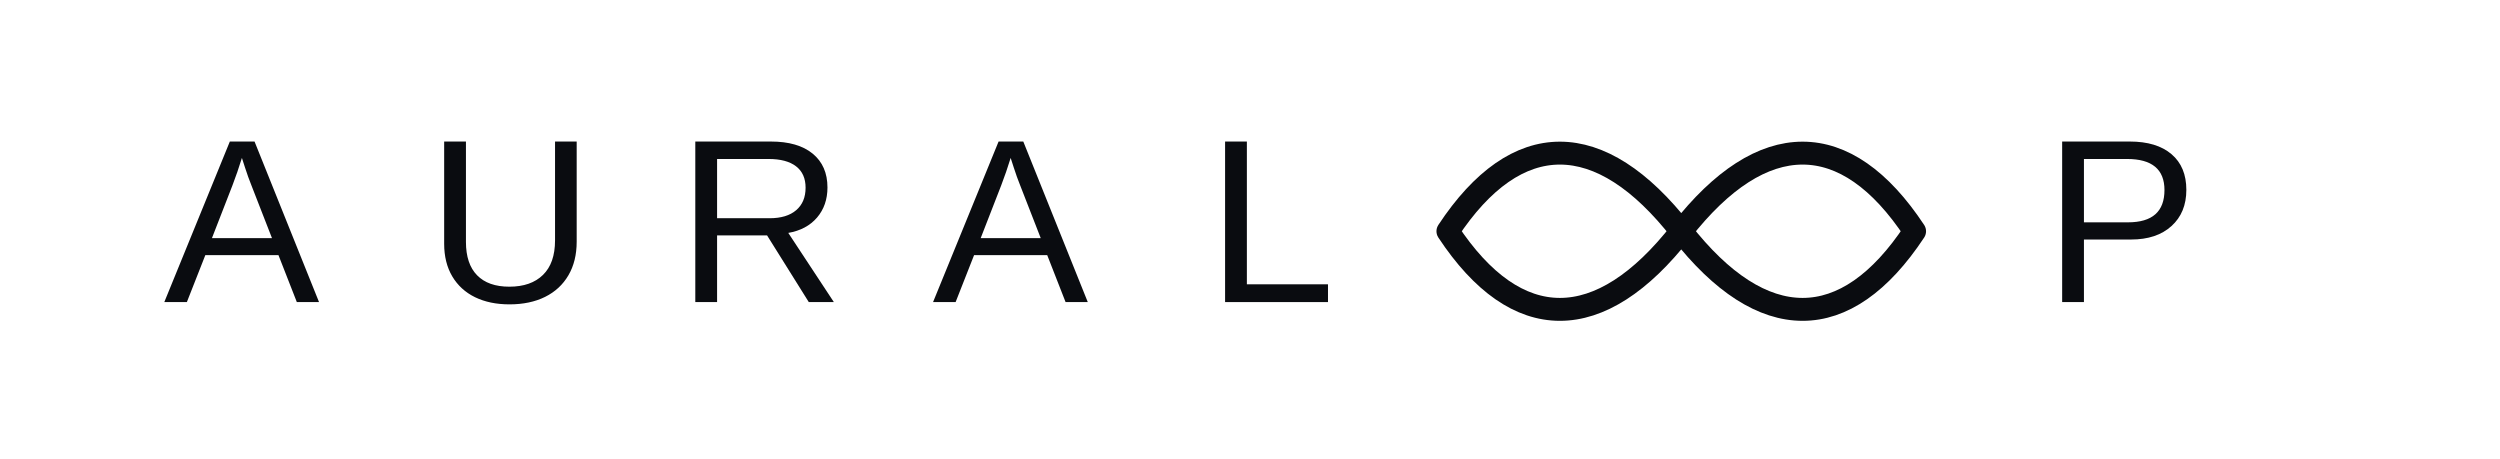
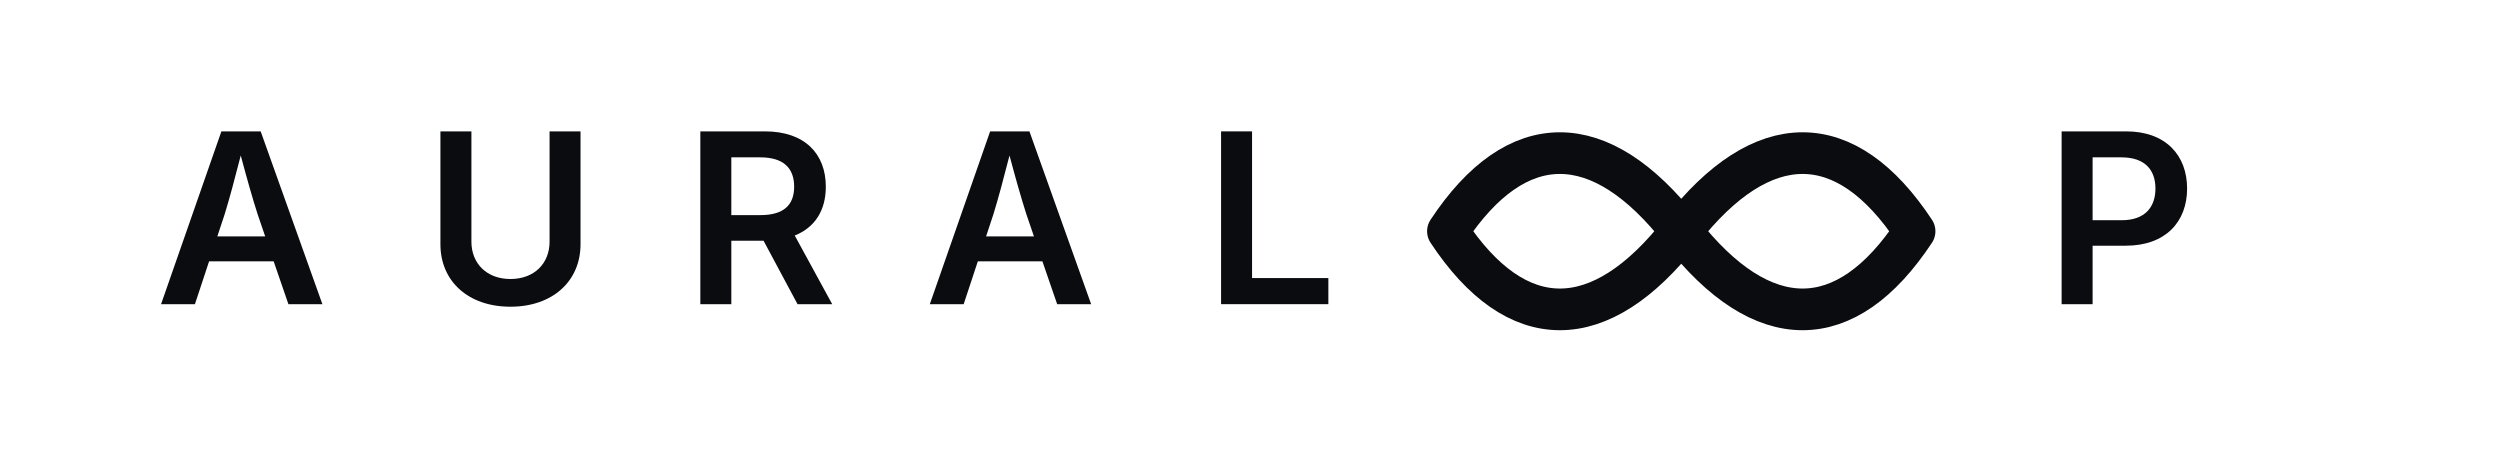
<svg xmlns="http://www.w3.org/2000/svg" width="1200" height="220" viewBox="0 0 1200 220" role="img" aria-labelledby="title desc">
-   <g fill="#0A0C10" font-family="Avenir Next, Helvetica Neue, Arial, sans-serif" font-size="112" font-weight="300" text-anchor="middle">
-     <text x="116" y="145">A</text>
-     <text x="245" y="145">U</text>
-     <text x="365" y="145">R</text>
-     <text x="485" y="145">A</text>
-     <text x="610" y="145">L</text>
-     <text x="1018" y="145">P</text>
+   <g fill="#0A0C10" font-family="-apple-system, BlinkMacSystemFont, 'Inter', 'Segoe UI', Roboto, sans-serif" font-size="114" font-weight="600" text-anchor="middle">
+     <text x="116" y="146">A</text>
+     <text x="245" y="146">U</text>
+     <text x="365" y="146">R</text>
+     <text x="485" y="146">A</text>
+     <text x="610" y="146">L</text>
+     <text x="1018" y="146">P</text>
  </g>
-   <path d="M 695,111            C 728,61 768,61 807,111            C 846,161 886,161 919,111            C 886,61 846,61 807,111            C 768,161 728,161 695,111 Z" fill="none" stroke="#0A0C10" stroke-width="11" stroke-linecap="round" stroke-linejoin="round" />
+   <path d="M 695,111            C 728,61 768,61 807,111            C 846,161 886,161 919,111            C 886,61 846,61 807,111            C 768,161 728,161 695,111 Z" fill="none" stroke="#0A0C10" stroke-width="20" stroke-linecap="round" stroke-linejoin="round" />
</svg>
